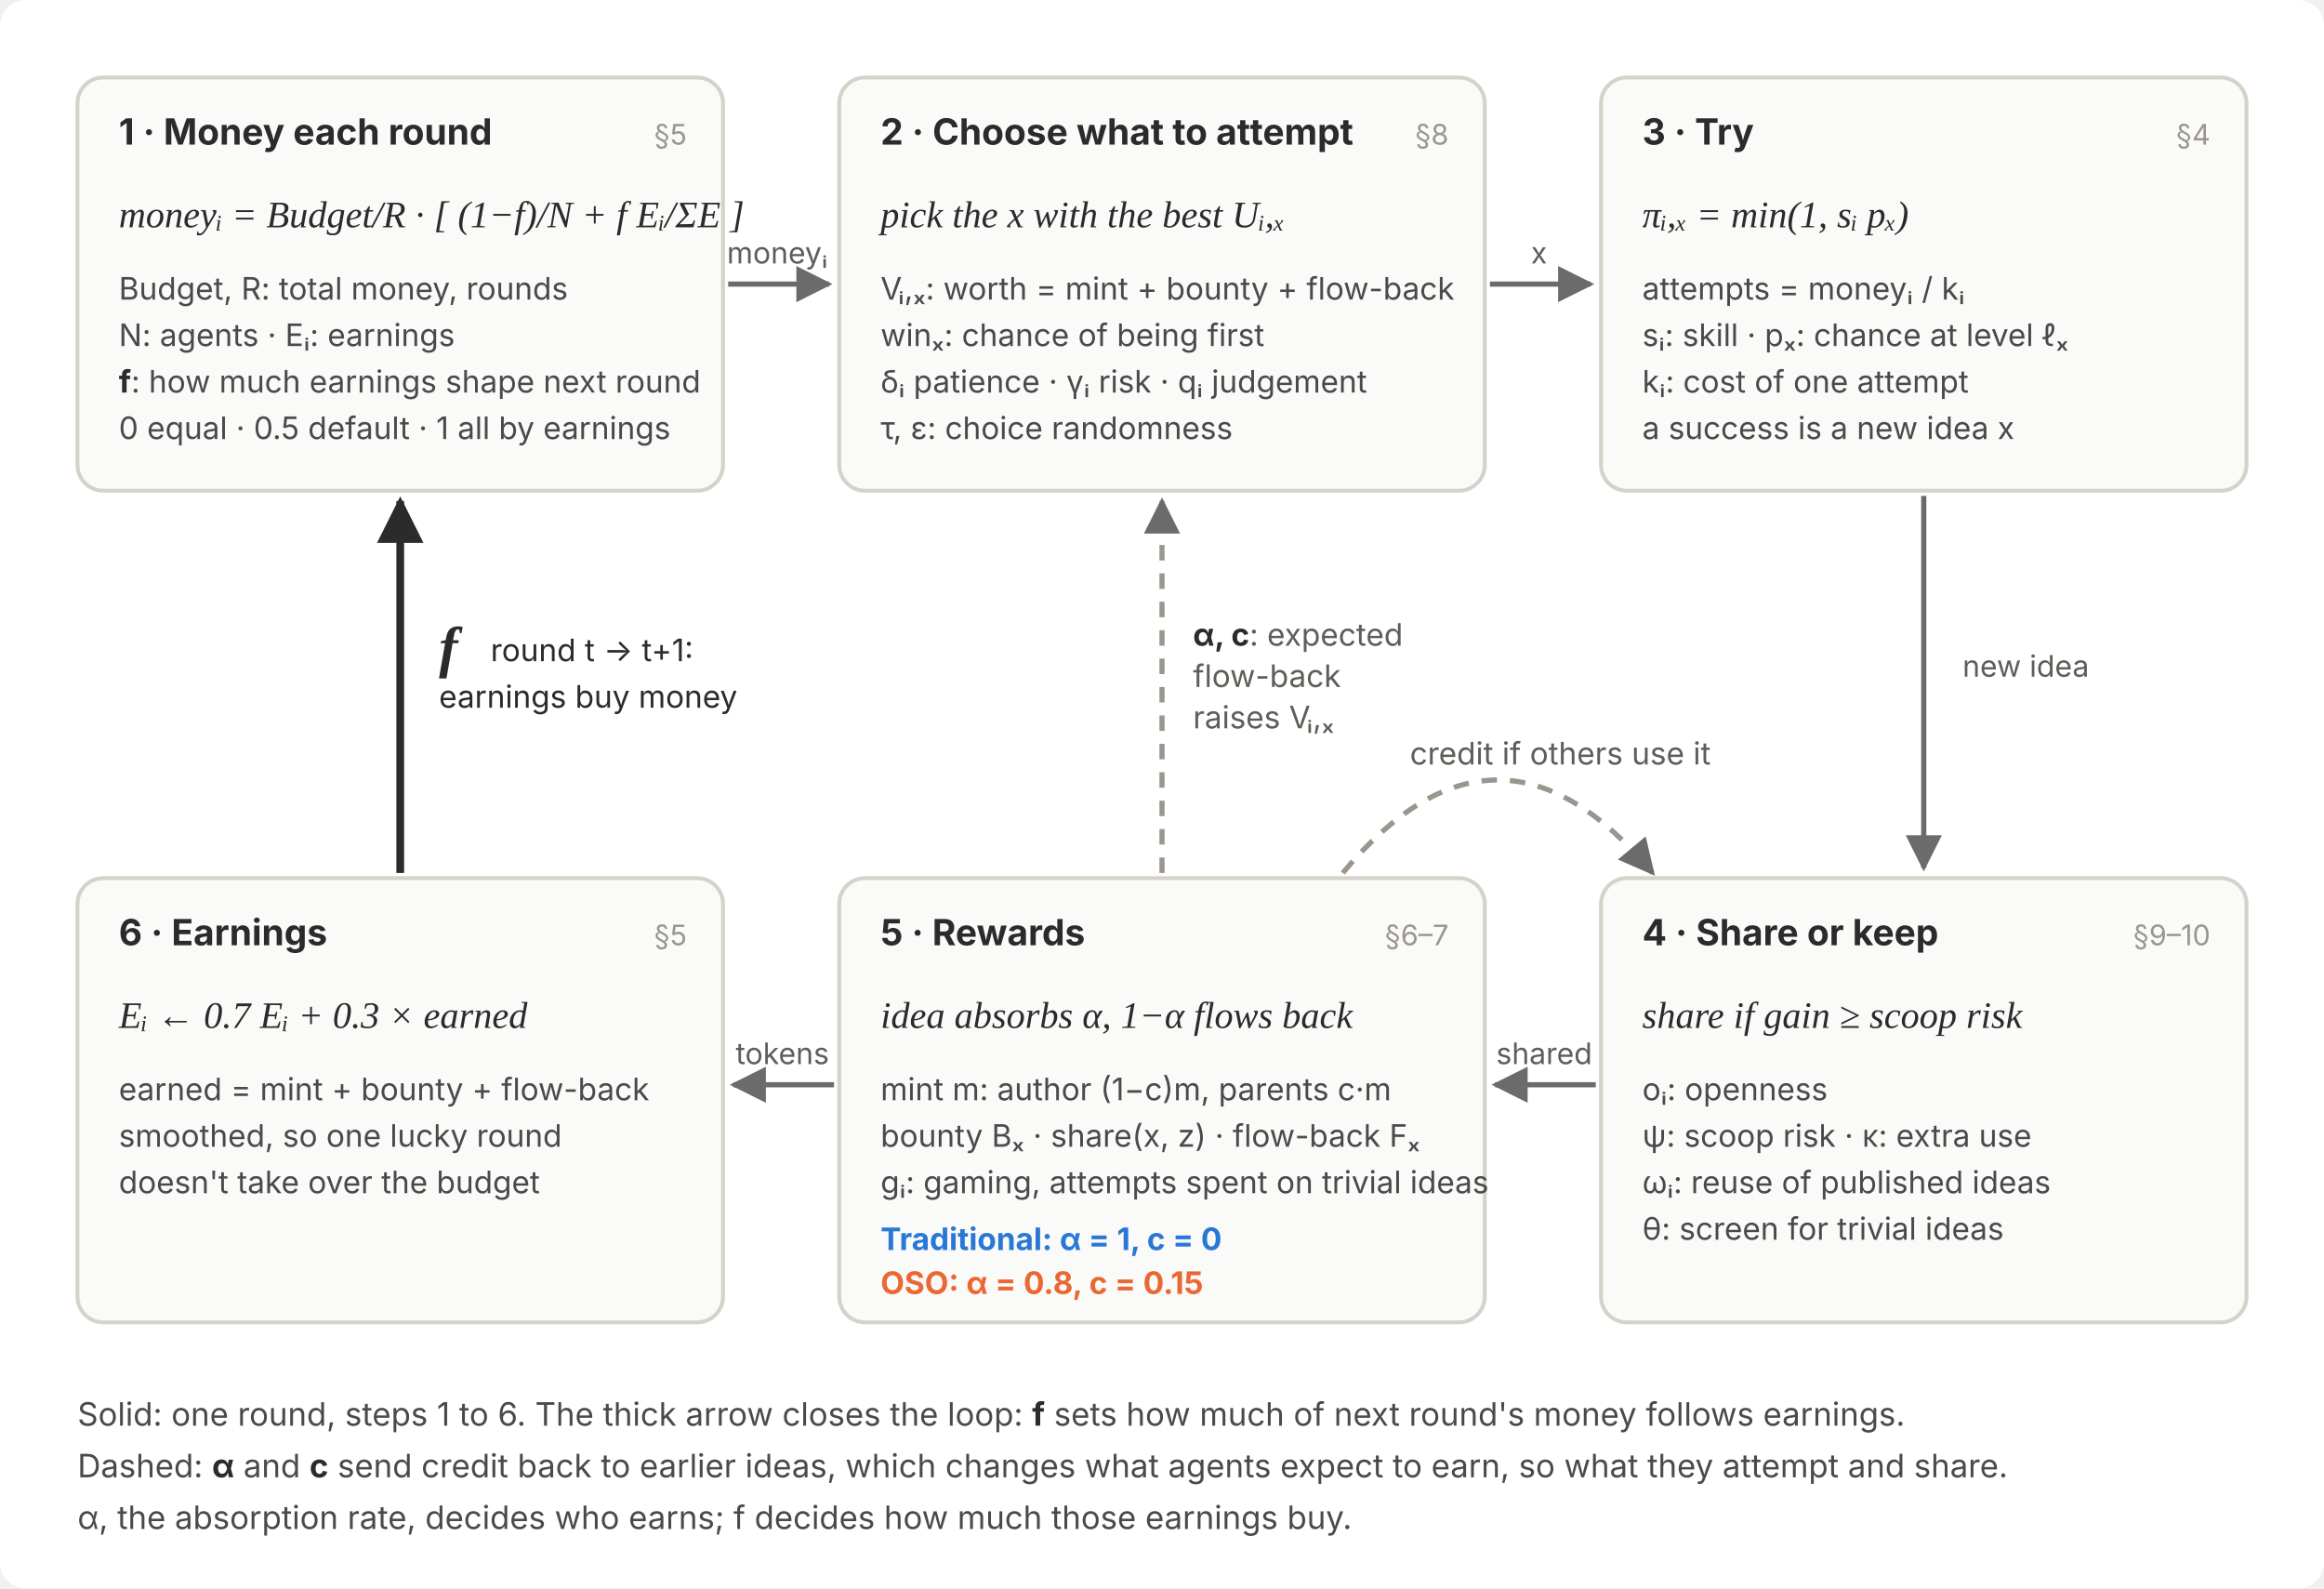
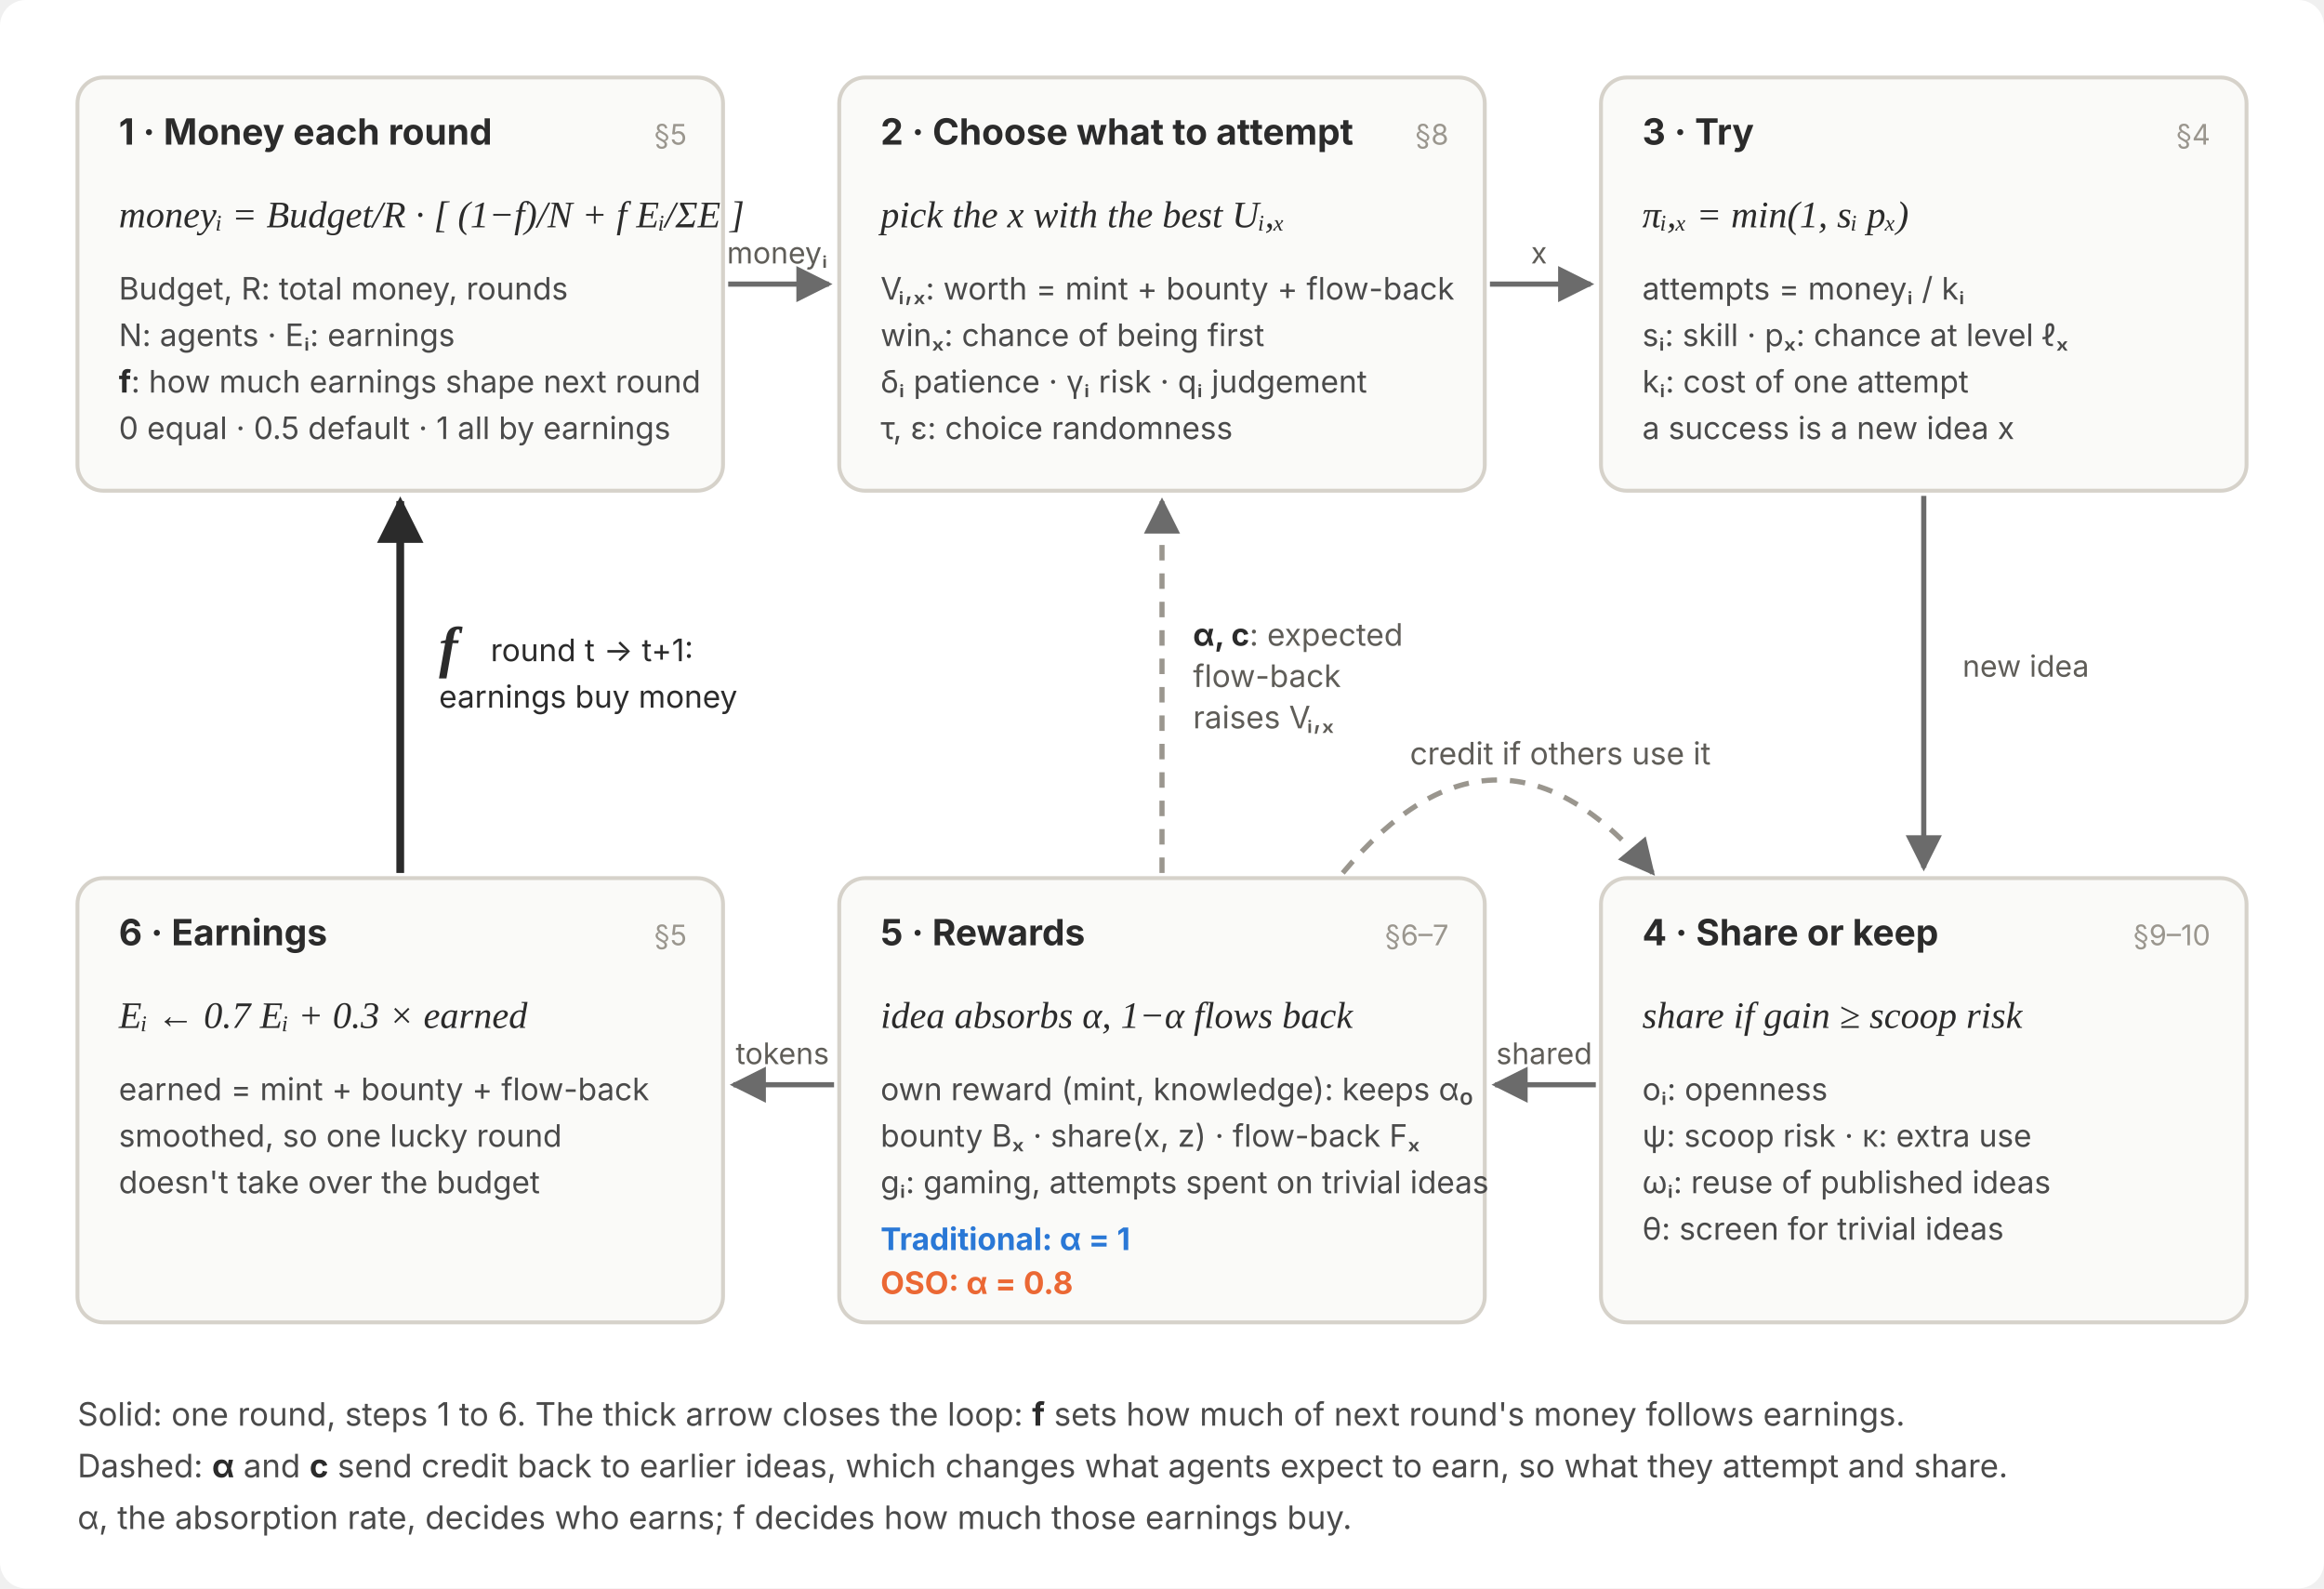
<svg xmlns="http://www.w3.org/2000/svg" viewBox="0 0 900 615" font-family="system-ui, -apple-system, Segoe UI, sans-serif" role="img" aria-label="One round as a loop of six steps. 1 Money: each agent gets money_i, part equal and part by recent earnings, weighted by f. 2 Choose what to attempt: the idea with the best score U. 3 Try: success chance pi = s times p, number of attempts money over k. 4 Share or keep: publish if the gain beats the scoop risk. 5 Rewards: the mint and the bounty; the author keeps alpha, the absorption rate, and 1 minus alpha flows back to the ideas it built on; traditional alpha 1 and c 0, OSO alpha 0.8 and c 0.15. 6 Earnings: earnings E, which feed the next round's money through f. An inner dashed loop: expected flow-back changes what agents choose to try and whether they share.">
  <defs>
    <marker id="arr" viewBox="0 0 10 10" refX="9" refY="5" markerWidth="7" markerHeight="7" orient="auto-start-reverse">
      <path d="M0 0L10 5L0 10z" fill="#6b6b6b" />
    </marker>
    <marker id="arrInk" viewBox="0 0 10 10" refX="9" refY="5" markerWidth="6" markerHeight="6" orient="auto-start-reverse">
      <path d="M0 0L10 5L0 10z" fill="#2b2b2b" />
    </marker>
  </defs>
  <rect width="900" height="615" rx="10" fill="#ffffff" />
  <g fill="#fafaf8" stroke="#d6d2ca" stroke-width="1.5">
    <rect x="30" y="30" width="250" height="160" rx="10" />
    <rect x="325" y="30" width="250" height="160" rx="10" />
    <rect x="620" y="30" width="250" height="160" rx="10" />
    <rect x="620" y="340" width="250" height="172" rx="10" />
    <rect x="325" y="340" width="250" height="172" rx="10" />
    <rect x="30" y="340" width="250" height="172" rx="10" />
  </g>
  <g font-size="14" font-weight="700" fill="#2b2b2b">
    <text x="46" y="56">1 · Money each round</text>
    <text x="341" y="56">2 · Choose what to attempt</text>
    <text x="636" y="56">3 · Try</text>
    <text x="636" y="366">4 · Share or keep</text>
    <text x="341" y="366">5 · Rewards</text>
    <text x="46" y="366">6 · Earnings</text>
  </g>
  <g font-size="11" fill="#9a968e" text-anchor="end">
    <text x="266" y="56">§5</text>
    <text x="561" y="56">§8</text>
    <text x="856" y="56">§4</text>
    <text x="856" y="366">§9–10</text>
    <text x="561" y="366">§6–7</text>
    <text x="266" y="366">§5</text>
  </g>
  <g font-size="14.5" font-style="italic" font-family="Georgia, 'Times New Roman', serif" fill="#2b2b2b">
    <text x="46" y="88">moneyᵢ = Budget/R · [ (1−f)/N + f Eᵢ/ΣE ]</text>
    <text x="341" y="88">pick the x with the best Uᵢ,ₓ</text>
    <text x="636" y="88">πᵢ,ₓ = min(1, sᵢ pₓ)</text>
    <text x="636" y="398">share if gain ≥ scoop risk</text>
    <text x="341" y="398">idea absorbs α, 1−α flows back</text>
    <text x="46" y="398">Eᵢ ← 0.7 Eᵢ + 0.3 × earned</text>
  </g>
  <g font-size="12" fill="#4a4a4a">
    <text x="46" y="116">Budget, R: total money, rounds</text>
    <text x="46" y="134">N: agents · Eᵢ: earnings</text>
    <text x="46" y="152">
      <tspan font-weight="700" fill="#2b2b2b">f</tspan>: how much earnings shape next round</text>
    <text x="46" y="170">0 equal · 0.5 default · 1 all by earnings</text>
    <text x="341" y="116">Vᵢ,ₓ: worth = mint + bounty + flow-back</text>
    <text x="341" y="134">winₓ: chance of being first</text>
    <text x="341" y="152">δᵢ patience · γᵢ risk · qᵢ judgement</text>
    <text x="341" y="170">τ, ε: choice randomness</text>
    <text x="636" y="116">attempts = moneyᵢ / kᵢ</text>
    <text x="636" y="134">sᵢ: skill · pₓ: chance at level ℓₓ</text>
    <text x="636" y="152">kᵢ: cost of one attempt</text>
    <text x="636" y="170">a success is a new idea x</text>
    <text x="636" y="426">oᵢ: openness</text>
    <text x="636" y="444">ψ: scoop risk · κ: extra use</text>
    <text x="636" y="462">ωᵢ: reuse of published ideas</text>
    <text x="636" y="480">θ: screen for trivial ideas</text>
-     <text x="341" y="426">mint m: author (1−c)m, parents c·m</text>
+     <text x="341" y="426">own reward (mint, knowledge): keeps α₀</text>
    <text x="341" y="444">bounty Bₓ · share(x, z) · flow-back Fₓ</text>
    <text x="341" y="462">gᵢ: gaming, attempts spent on trivial ideas</text>
    <text x="46" y="426">earned = mint + bounty + flow-back</text>
    <text x="46" y="444">smoothed, so one lucky round</text>
    <text x="46" y="462">doesn't take over the budget</text>
  </g>
  <g font-size="12" font-weight="700">
-     <text x="341" y="484" fill="#2a78d6">Traditional: α = 1, c = 0</text>
-     <text x="341" y="501" fill="#eb6834">OSO: α = 0.8, c = 0.15</text>
+     <text x="341" y="484" fill="#2a78d6">Traditional: α = 1</text>
+     <text x="341" y="501" fill="#eb6834">OSO: α = 0.8</text>
  </g>
  <g stroke="#6b6b6b" stroke-width="2" fill="none" marker-end="url(#arr)">
    <line x1="282" y1="110" x2="321" y2="110" />
    <line x1="577" y1="110" x2="616" y2="110" />
    <line x1="745" y1="192" x2="745" y2="336" />
    <line x1="618" y1="420" x2="579" y2="420" />
    <line x1="323" y1="420" x2="284" y2="420" />
  </g>
  <g font-size="11.5" fill="#5f5d58" text-anchor="middle">
    <text x="301" y="102">moneyᵢ</text>
    <text x="596" y="102">x</text>
    <text x="760" y="262" text-anchor="start">new idea</text>
    <text x="598" y="412">shared</text>
    <text x="303" y="412">tokens</text>
  </g>
  <path d="M155 338 L155 194" stroke="#2b2b2b" stroke-width="3" fill="none" marker-end="url(#arrInk)" />
  <g fill="#2b2b2b">
    <text x="170" y="258" font-size="22" font-style="italic" font-family="Georgia, 'Times New Roman', serif" font-weight="700">f</text>
    <text x="190" y="256" font-size="12">round t → t+1:</text>
    <text x="170" y="274" font-size="12">earnings buy money</text>
  </g>
  <g stroke="#9a968e" stroke-width="2" fill="none" stroke-dasharray="6 5" marker-end="url(#arr)">
    <path d="M450 338 L450 194" />
    <path d="M520 338 C 560 290, 600 290, 640 338" />
  </g>
  <g font-size="12" fill="#5f5d58">
    <text x="462" y="250">
      <tspan font-weight="700" fill="#2b2b2b">α, c</tspan>: expected</text>
    <text x="462" y="266">flow-back</text>
    <text x="462" y="282">raises Vᵢ,ₓ</text>
    <text x="546" y="296">credit if others use it</text>
  </g>
  <g font-size="12.5" fill="#4a4a4a">
    <text x="30" y="552">Solid: one round, steps 1 to 6. The thick arrow closes the loop: <tspan font-weight="700" fill="#2b2b2b">f</tspan> sets how much of next round's money follows earnings.</text>
    <text x="30" y="572">Dashed: <tspan font-weight="700" fill="#2b2b2b">α</tspan> and <tspan font-weight="700" fill="#2b2b2b">c</tspan> send credit back to earlier ideas, which changes what agents expect to earn, so what they attempt and share.</text>
    <text x="30" y="592">α, the absorption rate, decides who earns; f decides how much those earnings buy.</text>
  </g>
</svg>
